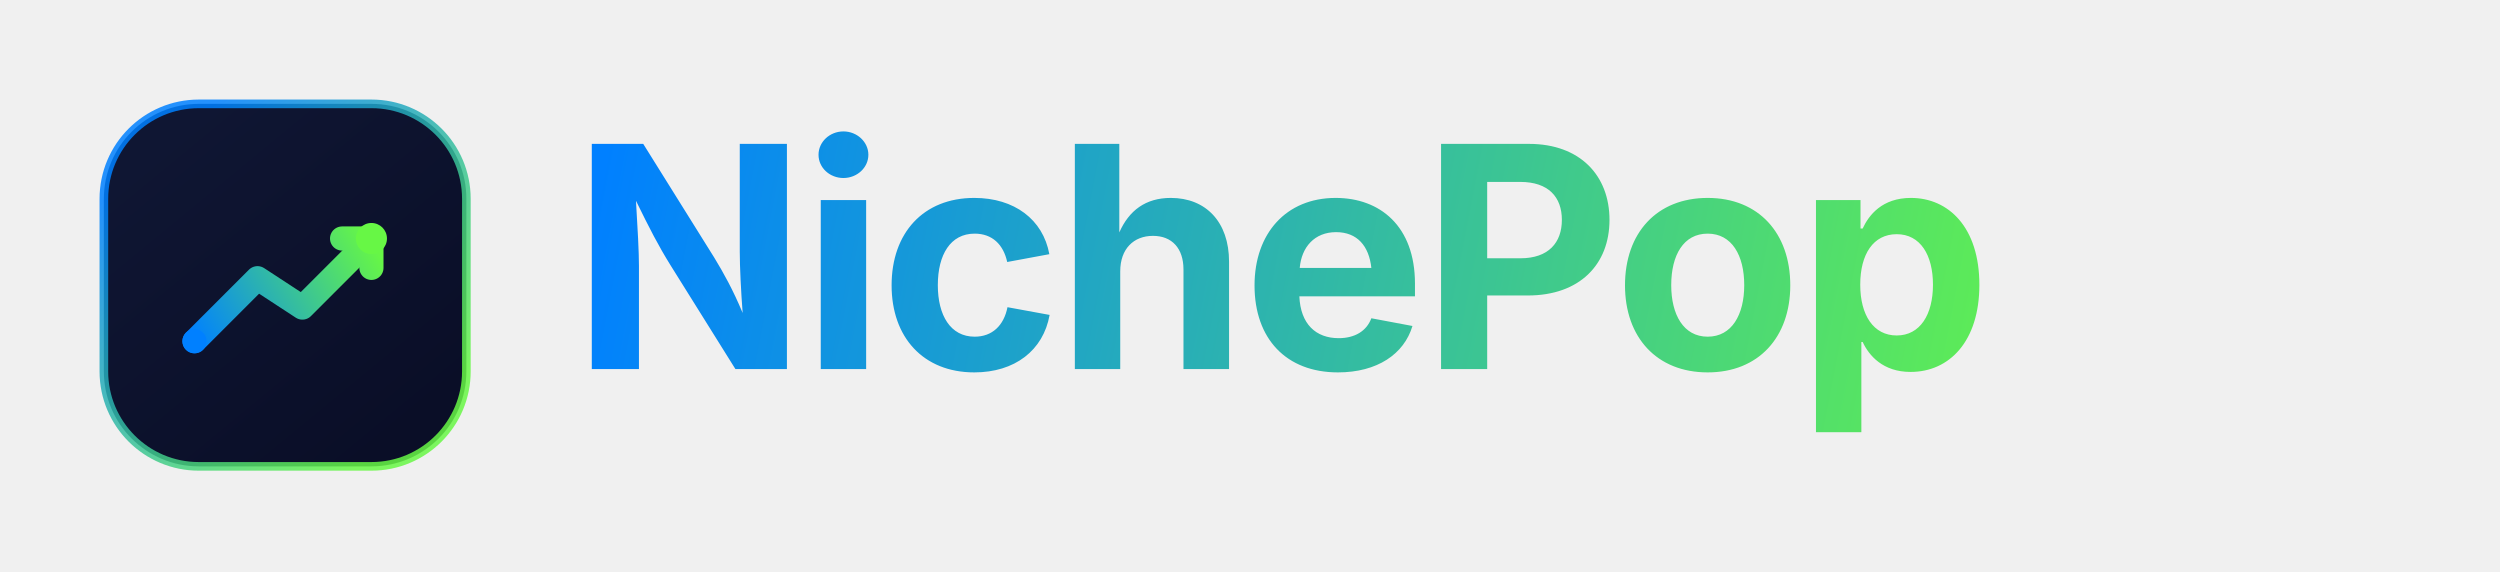
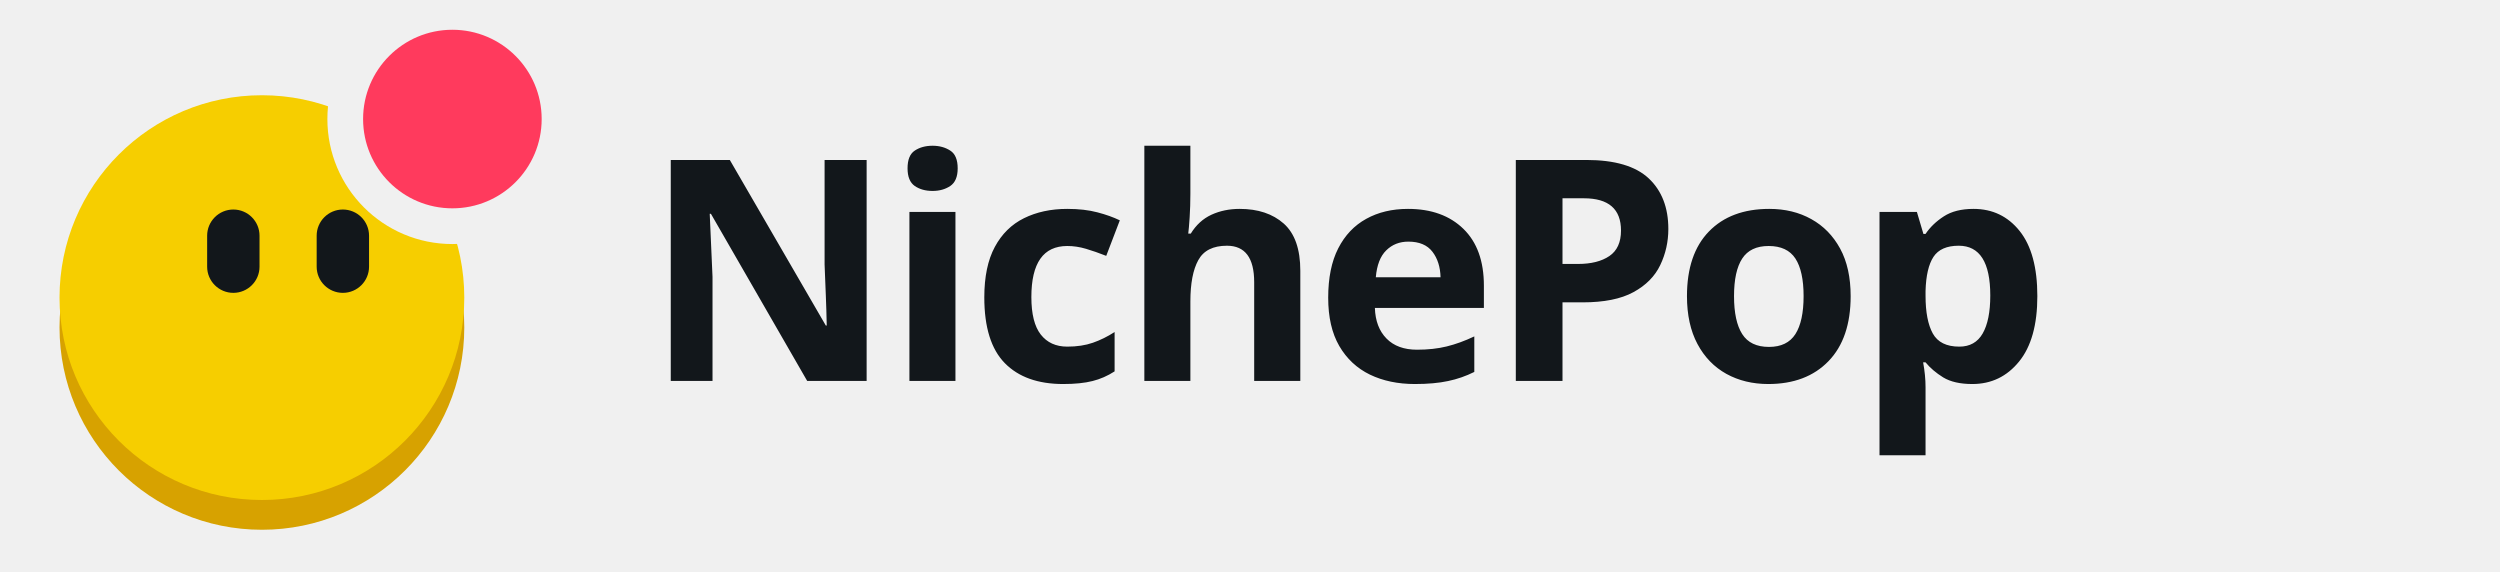
<svg xmlns="http://www.w3.org/2000/svg" width="420" height="96" viewBox="0 0 420 96" fill="none">
-   <defs>
-     <linearGradient id="bg" x1="8" y1="5" x2="36" y2="39" gradientUnits="userSpaceOnUse">
-       <stop offset="0" stop-color="#0F1633" />
-       <stop offset="1" stop-color="#0A0E27" />
-     </linearGradient>
-     <linearGradient id="border" x1="8" y1="6" x2="36" y2="38" gradientUnits="userSpaceOnUse">
-       <stop offset="0" stop-color="#0080FF" />
-       <stop offset="1" stop-color="#67F745" />
-     </linearGradient>
-     <linearGradient id="line" x1="11.5" y1="28.5" x2="32" y2="16.6" gradientUnits="userSpaceOnUse">
-       <stop offset="0" stop-color="#0080FF" />
-       <stop offset="1" stop-color="#67F745" />
-     </linearGradient>
-     <linearGradient id="wordmark" x1="102" y1="24" x2="356" y2="73" gradientUnits="userSpaceOnUse">
-       <stop offset="0" stop-color="#0080FF" />
-       <stop offset="1" stop-color="#67F745" />
-     </linearGradient>
-   </defs>
-   <g transform="translate(16 16) scale(1.45)">
-     <rect x="1" y="1" width="42" height="42" rx="11" fill="url(#bg)" />
-     <rect x="1" y="1" width="42" height="42" rx="11" stroke="url(#border)" stroke-opacity="0.85" />
-     <path d="M11.5 28.5L18.8 21.2L24 24.6L32 16.6" stroke="url(#line)" stroke-width="2.8" stroke-linecap="round" stroke-linejoin="round" />
-     <path d="M28.6 16.6H32V20" stroke="url(#line)" stroke-width="2.8" stroke-linecap="round" stroke-linejoin="round" />
-     <circle cx="11.5" cy="28.5" r="1.4" fill="#0080FF" />
-     <circle cx="32" cy="16.6" r="1.8" fill="#67F745" />
+   <g transform="translate(0 0) scale(2)">
+     <mask id="np-cut">
+       <rect width="48" height="48" fill="white" />
+       <circle cx="38" cy="10" r="10.5" fill="black" />
+     </mask>
+     <g mask="url(#np-cut)">
+       <circle cx="22" cy="27.5" r="17" fill="#D7A200" />
+       <circle cx="22" cy="25" r="17" fill="#F6CE00" />
+       <rect x="17.4" y="17.6" width="4.4" height="7" rx="2.2" fill="#12171B" />
+       <rect x="26.6" y="17.6" width="4.4" height="7" rx="2.2" fill="#12171B" />
+     </g>
+     <circle cx="38" cy="10" r="7.5" fill="#FF3A5D" />
  </g>
-   <text x="96" y="62" fill="url(#wordmark)" font-size="52" font-family="Space Grotesk, Inter, Segoe UI, Helvetica Neue, Arial, sans-serif" font-weight="700" letter-spacing="-1">
-     NichePop
-   </text>
+   <text x="108" y="64" font-family="'Plus Jakarta Sans', 'PingFang SC', system-ui, sans-serif" font-size="52" font-weight="700" letter-spacing="-1.56" fill="#12171B">NichePop</text>
</svg>
